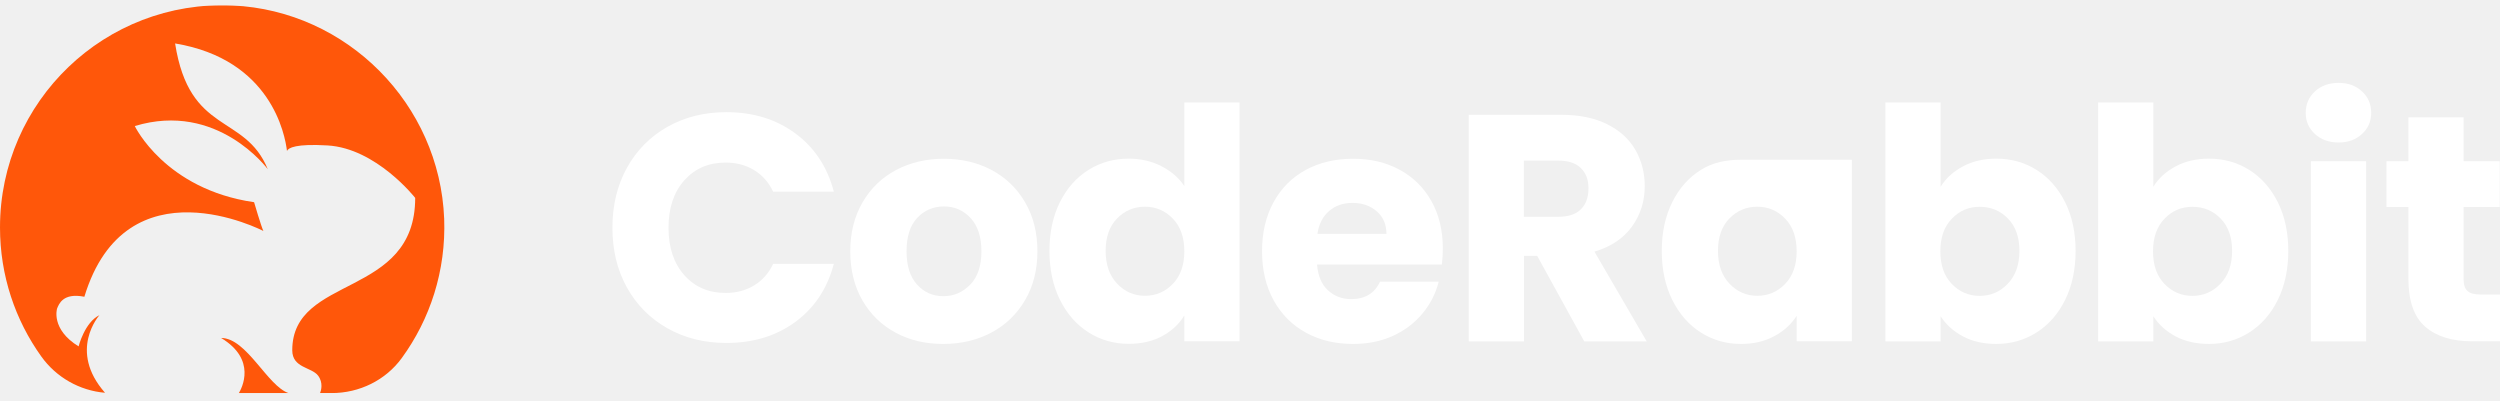
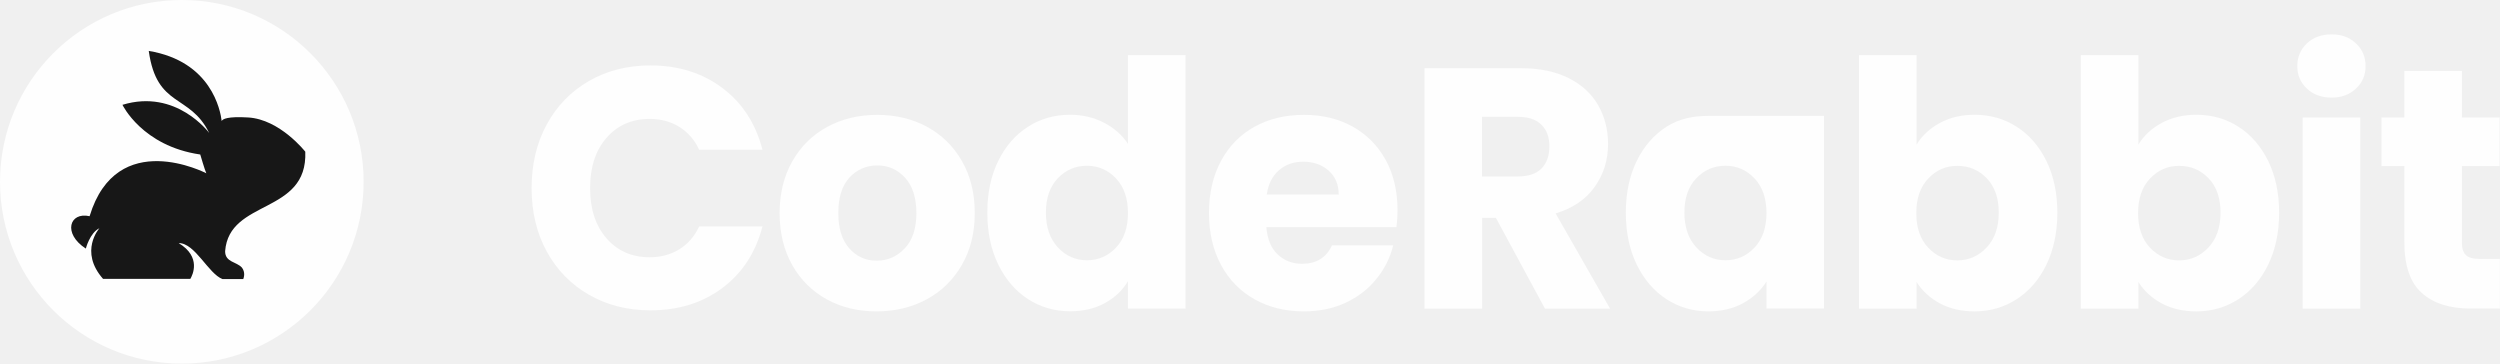
- <svg xmlns="http://www.w3.org/2000/svg" width="206" height="33" viewBox="0 0 206 33" fill="none">
-   <g clip-path="url(#clip0_760_432)">
-     <mask id="mask0_760_432" style="mask-type:luminance" maskUnits="userSpaceOnUse" x="0" y="0" width="206" height="33">
-       <path d="M206 0.436H0V32.398H206V0.436Z" fill="white" />
-     </mask>
-     <g mask="url(#mask0_760_432)">
-       <path d="M51.657 13.831C52.456 12.388 53.569 11.258 54.996 10.452C56.424 9.645 58.045 9.242 59.852 9.242C62.07 9.242 63.965 9.831 65.546 11C67.126 12.17 68.175 13.767 68.707 15.791H63.707C63.336 15.009 62.803 14.42 62.126 14.009C61.441 13.597 60.666 13.396 59.795 13.396C58.392 13.396 57.263 13.88 56.392 14.855C55.521 15.831 55.085 17.138 55.085 18.767C55.085 20.396 55.521 21.703 56.392 22.679C57.263 23.655 58.392 24.139 59.795 24.139C60.666 24.139 61.441 23.937 62.126 23.526C62.812 23.114 63.336 22.526 63.707 21.743H68.707C68.175 23.767 67.118 25.356 65.546 26.518C63.965 27.679 62.07 28.26 59.852 28.26C58.045 28.26 56.424 27.857 54.996 27.05C53.569 26.244 52.456 25.122 51.657 23.687C50.859 22.251 50.464 20.614 50.464 18.767C50.464 16.92 50.859 15.275 51.657 13.831Z" fill="white" />
-       <path d="M73.804 27.414C72.643 26.793 71.731 25.906 71.062 24.752C70.401 23.599 70.062 22.252 70.062 20.712C70.062 19.171 70.401 17.84 71.07 16.679C71.748 15.518 72.667 14.63 73.837 14.009C75.006 13.389 76.321 13.082 77.772 13.082C79.224 13.082 80.539 13.389 81.708 14.009C82.877 14.63 83.797 15.518 84.474 16.679C85.152 17.84 85.483 19.187 85.483 20.712C85.483 22.236 85.144 23.583 84.458 24.744C83.773 25.906 82.845 26.793 81.668 27.414C80.49 28.035 79.176 28.341 77.716 28.341C76.256 28.341 74.958 28.035 73.796 27.414H73.804ZM79.95 23.454C80.563 22.817 80.869 21.905 80.869 20.712C80.869 19.518 80.571 18.615 79.982 17.97C79.385 17.332 78.659 17.01 77.788 17.01C76.917 17.01 76.167 17.324 75.579 17.953C74.99 18.582 74.7 19.502 74.7 20.704C74.7 21.905 74.99 22.809 75.562 23.446C76.135 24.083 76.861 24.405 77.732 24.405C78.603 24.405 79.345 24.083 79.95 23.446V23.454Z" fill="white" />
-       <path d="M87.338 16.662C87.91 15.508 88.701 14.621 89.693 14C90.685 13.379 91.79 13.073 93.015 13.073C93.991 13.073 94.879 13.274 95.685 13.686C96.492 14.097 97.129 14.645 97.588 15.331V8.443H102.137V28.122H97.588V25.993C97.161 26.703 96.556 27.267 95.766 27.695C94.975 28.122 94.056 28.332 93.015 28.332C91.79 28.332 90.685 28.017 89.693 27.388C88.701 26.759 87.918 25.864 87.338 24.703C86.765 23.541 86.475 22.203 86.475 20.67C86.475 19.138 86.765 17.807 87.338 16.654V16.662ZM96.645 18.017C96.016 17.363 95.249 17.033 94.346 17.033C93.443 17.033 92.677 17.355 92.048 18C91.418 18.646 91.104 19.541 91.104 20.67C91.104 21.799 91.418 22.703 92.048 23.372C92.677 24.033 93.443 24.372 94.346 24.372C95.249 24.372 96.016 24.041 96.645 23.388C97.274 22.735 97.588 21.84 97.588 20.702C97.588 19.565 97.274 18.67 96.645 18.017Z" fill="white" />
-       <path d="M118.816 21.8H108.525C108.597 22.72 108.896 23.43 109.412 23.913C109.936 24.397 110.581 24.647 111.34 24.647C112.477 24.647 113.267 24.172 113.711 23.212H118.55C118.3 24.188 117.856 25.067 117.203 25.841C116.558 26.623 115.743 27.236 114.767 27.68C113.791 28.123 112.703 28.341 111.493 28.341C110.041 28.341 108.743 28.035 107.613 27.414C106.476 26.793 105.589 25.906 104.952 24.752C104.315 23.599 103.992 22.252 103.992 20.712C103.992 19.171 104.307 17.824 104.936 16.671C105.565 15.518 106.444 14.63 107.581 14.009C108.718 13.389 110.017 13.082 111.493 13.082C112.969 13.082 114.203 13.38 115.324 13.985C116.437 14.59 117.316 15.445 117.945 16.566C118.574 17.679 118.889 18.986 118.889 20.478C118.889 20.905 118.864 21.349 118.808 21.808L118.816 21.8ZM114.243 19.276C114.243 18.494 113.977 17.873 113.445 17.413C112.912 16.953 112.251 16.719 111.452 16.719C110.654 16.719 110.049 16.937 109.525 17.381C109.001 17.824 108.678 18.453 108.557 19.268H114.251L114.243 19.276Z" fill="white" />
-       <path d="M130.543 28.13L126.663 21.081H125.575V28.13H121.026V9.459H128.656C130.131 9.459 131.382 9.717 132.422 10.233C133.462 10.749 134.237 11.451 134.753 12.346C135.269 13.242 135.527 14.242 135.527 15.338C135.527 16.581 135.18 17.685 134.479 18.661C133.777 19.637 132.745 20.331 131.382 20.734L135.688 28.13H130.551H130.543ZM125.567 17.863H128.389C129.22 17.863 129.849 17.661 130.26 17.25C130.68 16.839 130.89 16.266 130.89 15.524C130.89 14.782 130.68 14.258 130.26 13.846C129.841 13.435 129.22 13.233 128.389 13.233H125.567V17.863Z" fill="white" />
-       <path d="M137.793 16.662C138.366 15.509 139.156 14.622 140.148 14.001C141.14 13.38 142.253 13.162 143.471 13.162H152.593V28.123H148.044V26.026C147.6 26.72 146.987 27.276 146.197 27.703C145.407 28.131 144.487 28.341 143.447 28.341C142.237 28.341 141.14 28.026 140.148 27.397C139.156 26.768 138.374 25.873 137.793 24.711C137.221 23.55 136.93 22.211 136.93 20.679C136.93 19.146 137.221 17.816 137.793 16.662ZM147.1 18.017C146.471 17.364 145.705 17.033 144.802 17.033C143.898 17.033 143.132 17.356 142.503 18.001C141.874 18.646 141.56 19.542 141.56 20.671C141.56 21.8 141.874 22.703 142.503 23.372C143.132 24.034 143.898 24.373 144.802 24.373C145.705 24.373 146.471 24.042 147.1 23.389C147.729 22.735 148.044 21.84 148.044 20.703C148.044 19.566 147.729 18.671 147.1 18.017Z" fill="white" />
-       <path d="M161.747 13.71C162.545 13.282 163.457 13.073 164.489 13.073C165.715 13.073 166.82 13.379 167.812 14C168.804 14.621 169.586 15.508 170.167 16.662C170.74 17.815 171.03 19.154 171.03 20.678C171.03 22.203 170.74 23.549 170.167 24.711C169.594 25.872 168.804 26.767 167.812 27.396C166.82 28.026 165.715 28.34 164.489 28.34C163.441 28.34 162.529 28.13 161.747 27.719C160.965 27.3 160.352 26.751 159.908 26.058V28.13H155.359V8.443H159.908V15.387C160.336 14.694 160.949 14.137 161.747 13.71ZM165.457 18.009C164.828 17.363 164.054 17.041 163.126 17.041C162.199 17.041 161.457 17.371 160.828 18.025C160.198 18.678 159.884 19.573 159.884 20.71C159.884 21.848 160.198 22.743 160.828 23.396C161.457 24.049 162.223 24.38 163.126 24.38C164.029 24.38 164.804 24.049 165.441 23.38C166.078 22.719 166.401 21.815 166.401 20.678C166.401 19.541 166.086 18.654 165.457 18.009Z" fill="white" />
-       <path d="M179.272 13.71C180.071 13.282 180.982 13.073 182.015 13.073C183.24 13.073 184.345 13.379 185.337 14C186.329 14.621 187.112 15.508 187.692 16.662C188.265 17.815 188.555 19.154 188.555 20.678C188.555 22.203 188.265 23.549 187.692 24.711C187.12 25.872 186.329 26.767 185.337 27.396C184.345 28.026 183.24 28.34 182.015 28.34C180.966 28.34 180.055 28.13 179.272 27.719C178.49 27.3 177.877 26.751 177.434 26.058V28.13H172.885V8.443H177.434V15.387C177.861 14.694 178.474 14.137 179.272 13.71ZM182.982 18.009C182.353 17.363 181.579 17.041 180.652 17.041C179.724 17.041 178.982 17.372 178.353 18.025C177.724 18.678 177.409 19.573 177.409 20.71C177.409 21.848 177.724 22.743 178.353 23.396C178.982 24.049 179.748 24.38 180.652 24.38C181.555 24.38 182.329 24.049 182.966 23.38C183.603 22.719 183.926 21.815 183.926 20.678C183.926 19.541 183.611 18.654 182.982 18.009Z" fill="white" />
-       <path d="M190.749 11.04C190.241 10.572 189.991 9.992 189.991 9.298C189.991 8.604 190.241 8 190.749 7.532C191.257 7.064 191.902 6.83 192.701 6.83C193.499 6.83 194.12 7.064 194.628 7.532C195.136 8 195.386 8.588 195.386 9.298C195.386 10.008 195.136 10.572 194.628 11.04C194.12 11.508 193.483 11.742 192.701 11.742C191.918 11.742 191.249 11.508 190.749 11.04ZM194.967 13.29V28.13H190.418V13.282H194.967V13.29Z" fill="white" />
-       <path d="M206.001 24.268V28.123H203.686C202.041 28.123 200.75 27.72 199.831 26.913C198.911 26.107 198.452 24.792 198.452 22.961V17.058H196.645V13.283H198.452V9.67H203V13.283H205.976V17.058H203V23.018C203 23.461 203.105 23.784 203.323 23.977C203.533 24.171 203.888 24.268 204.388 24.268H206.009H206.001Z" fill="white" />
-       <path d="M23.792 32.397C22.034 31.816 20.332 27.848 18.219 27.848C21.179 29.63 19.921 31.993 19.679 32.397H23.8H23.792Z" fill="#FF570A" />
-       <path d="M36.6 18.017C36.229 8.581 28.599 0.886 19.171 0.451C8.662 -0.025 0 8.347 0 18.743C0 22.711 1.258 26.38 3.403 29.373C4.637 31.099 6.565 32.187 8.654 32.365C5.581 28.881 8.194 25.969 8.194 25.969C6.976 26.558 6.476 28.542 6.476 28.542C4.17 27.122 4.702 25.429 4.702 25.429C4.847 25.074 5.178 24.098 6.952 24.453C10.388 13.137 21.703 19.033 21.703 19.033C21.526 18.678 20.937 16.662 20.937 16.662C13.59 15.597 11.106 10.387 11.106 10.387C17.921 8.314 22.066 13.944 22.066 13.944C20.171 9.323 15.614 11.162 14.428 3.58C22.34 4.895 23.486 11.097 23.647 12.436C23.76 12.178 24.389 11.831 26.986 11.984C31.011 12.218 34.212 16.307 34.212 16.307C34.212 24.598 24.082 22.598 24.082 28.864C24.082 30.332 25.679 30.244 26.212 30.953C26.647 31.534 26.462 32.179 26.373 32.389H27.333C29.607 32.389 31.769 31.34 33.107 29.502C35.438 26.3 36.761 22.316 36.6 18.009V18.017Z" fill="#FF570A" />
-     </g>
-   </g>
-   <defs>
-     <clipPath id="clip0_760_432">
-       <rect width="206" height="33" fill="white" />
-     </clipPath>
-   </defs>
+ <svg xmlns="http://www.w3.org/2000/svg" width="2152" height="313" viewBox="0 0 2152 313" fill="none">
+   <path d="M470.612 107.186C479.309 91.183 491.434 78.666 506.984 69.725C522.537 60.785 540.195 56.315 559.876 56.315C584.032 56.315 604.676 62.841 621.898 75.805C639.121 88.769 650.537 106.471 656.337 128.912H601.868C597.827 120.24 592.027 113.714 584.645 109.154C577.178 104.594 568.747 102.359 559.256 102.359C543.971 102.359 531.672 107.723 522.181 118.541C512.695 129.359 507.95 143.843 507.95 161.903C507.95 179.963 512.695 194.447 522.181 205.265C531.672 216.083 543.971 221.448 559.256 221.448C568.747 221.448 577.178 219.212 584.645 214.653C592.113 210.093 597.827 203.566 601.868 194.894H656.337C650.537 217.335 639.029 234.948 621.898 247.822C604.676 260.697 584.032 267.134 559.876 267.134C540.195 267.134 522.537 262.664 506.984 253.723C491.434 244.782 479.309 232.355 470.612 216.441C461.914 200.527 457.609 182.377 457.609 161.903C457.609 141.429 461.914 123.191 470.612 107.186Z" fill="#FEFEFE" />
+   <path d="M711.861 257.747C699.212 250.863 689.286 241.028 681.99 228.243C674.786 215.458 671.095 200.527 671.095 183.451C671.095 166.374 674.786 151.622 682.082 138.748C689.457 125.873 699.476 116.039 712.216 109.154C724.951 102.27 739.273 98.873 755.085 98.873C770.904 98.873 785.22 102.27 797.96 109.154C810.701 116.039 820.713 125.873 828.095 138.748C835.477 151.622 839.076 166.553 839.076 183.451C839.076 200.349 835.385 215.279 827.917 228.153C820.449 241.028 810.345 250.863 797.519 257.747C784.693 264.631 770.376 268.029 754.472 268.029C738.568 268.029 724.423 264.631 711.775 257.747H711.861ZM778.807 213.849C785.483 206.785 788.825 196.683 788.825 183.451C788.825 170.219 785.575 160.205 779.162 153.053C772.657 145.989 764.754 142.413 755.263 142.413C745.772 142.413 737.605 145.9 731.192 152.873C724.779 159.847 721.615 170.039 721.615 183.361C721.615 196.683 724.779 206.696 731.014 213.759C737.25 220.822 745.159 224.399 754.65 224.399C764.135 224.399 772.222 220.822 778.807 213.759V213.849Z" fill="#FEFEFE" />
+   <path d="M859.284 138.572C865.519 125.787 874.134 115.953 884.937 109.068C895.746 102.184 907.781 98.787 921.135 98.787C931.767 98.787 941.429 101.022 950.215 105.581C959.001 110.141 965.941 116.221 970.944 123.82V47.468H1020.5V265.618H970.944V242.015C966.291 249.883 959.7 256.141 951.092 260.88C942.484 265.618 932.465 267.943 921.135 267.943C907.781 267.943 895.746 264.456 884.937 257.482C874.134 250.508 865.611 240.585 859.284 227.71C853.049 214.835 849.885 199.994 849.885 183.007C849.885 166.02 853.049 151.268 859.284 138.483V138.572ZM960.669 153.592C953.814 146.351 945.47 142.685 935.629 142.685C925.789 142.685 917.444 146.261 910.59 153.414C903.741 160.566 900.314 170.49 900.314 183.007C900.314 195.524 903.741 205.538 910.59 212.958C917.444 220.29 925.789 224.044 935.629 224.044C945.47 224.044 953.814 220.379 960.669 213.137C967.523 205.895 970.944 195.971 970.944 183.364C970.944 170.758 967.523 160.835 960.669 153.592Z" fill="#FEFEFE" />
+   <path d="M1202.18 195.52H1090.08C1090.87 205.712 1094.12 213.581 1099.74 218.945C1105.45 224.309 1112.48 227.081 1120.74 227.081C1133.13 227.081 1141.73 221.806 1146.57 211.167H1199.28C1196.56 221.985 1191.73 231.73 1184.61 240.313C1177.58 248.985 1168.71 255.78 1158.08 260.697C1147.45 265.615 1135.58 268.029 1122.41 268.029C1106.6 268.029 1092.45 264.631 1080.15 257.747C1067.76 250.863 1058.1 241.028 1051.16 228.243C1044.22 215.458 1040.7 200.527 1040.7 183.451C1040.7 166.374 1044.13 151.443 1050.98 138.658C1057.84 125.873 1067.41 116.039 1079.8 109.154C1092.19 102.27 1106.33 98.873 1122.41 98.873C1138.48 98.873 1151.93 102.18 1164.14 108.886C1176.26 115.592 1185.84 125.069 1192.69 137.496C1199.54 149.834 1202.97 164.318 1202.97 180.858C1202.97 185.597 1202.71 190.514 1202.09 195.61L1202.18 195.52ZM1152.37 167.536C1152.37 158.864 1149.47 151.98 1143.67 146.883C1137.87 141.787 1130.67 139.194 1121.97 139.194C1113.27 139.194 1106.68 141.609 1100.97 146.526C1095.26 151.443 1091.75 158.417 1090.43 167.447H1152.46L1152.37 167.536Z" fill="#FEFEFE" />
+   <path d="M1329.92 265.699L1287.67 187.558H1275.8V265.699H1226.25V58.724H1309.37C1325.44 58.724 1339.06 61.585 1350.4 67.307C1361.73 73.029 1370.16 80.807 1375.78 90.732C1381.41 100.656 1384.22 111.742 1384.22 123.901C1384.22 137.67 1380.44 149.919 1372.8 160.737C1365.15 171.555 1353.91 179.244 1339.06 183.714L1385.97 265.699H1330.01H1329.92ZM1275.72 151.885H1306.47C1315.51 151.885 1322.37 149.65 1326.85 145.091C1331.42 140.531 1333.7 134.183 1333.7 125.957C1333.7 117.732 1331.42 111.921 1326.85 107.361C1322.28 102.801 1315.51 100.566 1306.47 100.566H1275.72V151.885Z" fill="#FEFEFE" />
+   <path d="M1408.9 138.562C1415.15 125.777 1423.75 115.942 1434.56 109.058C1445.37 102.174 1457.49 99.76 1470.76 99.76H1570.12V265.608H1520.57V242.362C1515.74 250.051 1509.06 256.22 1500.45 260.959C1491.84 265.697 1481.83 268.022 1470.49 268.022C1457.32 268.022 1445.37 264.535 1434.56 257.561C1423.75 250.588 1415.23 240.664 1408.9 227.789C1402.67 214.914 1399.51 200.073 1399.51 183.086C1399.51 166.099 1402.67 151.347 1408.9 138.562ZM1510.29 153.582C1503.44 146.34 1495.09 142.675 1485.26 142.675C1475.42 142.675 1467.06 146.251 1460.22 153.403C1453.36 160.556 1449.93 170.48 1449.93 182.997C1449.93 195.514 1453.36 205.527 1460.22 212.948C1467.06 220.279 1475.42 224.034 1485.26 224.034C1495.09 224.034 1503.44 220.369 1510.29 213.126C1517.14 205.884 1520.57 195.961 1520.57 183.354C1520.57 170.748 1517.14 160.824 1510.29 153.582Z" fill="#FEFEFE" />
+   <path d="M1669.83 105.85C1678.53 101.111 1688.46 98.787 1699.7 98.787C1713.06 98.787 1725.09 102.184 1735.9 109.068C1746.71 115.953 1755.23 125.787 1761.56 138.572C1767.79 151.358 1770.96 166.198 1770.96 183.096C1770.96 199.994 1767.79 214.925 1761.56 227.799C1755.32 240.674 1746.71 250.598 1735.9 257.572C1725.09 264.545 1713.06 268.032 1699.7 268.032C1688.28 268.032 1678.36 265.708 1669.83 261.148C1661.31 256.499 1654.63 250.419 1649.8 242.73V265.708H1600.25V47.468H1649.8V124.446C1654.46 116.757 1661.14 110.588 1669.83 105.85ZM1710.25 153.503C1703.4 146.351 1694.96 142.774 1684.86 142.774C1674.76 142.774 1666.67 146.44 1659.82 153.682C1652.97 160.924 1649.54 170.848 1649.54 183.454C1649.54 196.06 1652.97 205.984 1659.82 213.226C1666.67 220.468 1675.02 224.134 1684.86 224.134C1694.7 224.134 1703.13 220.468 1710.07 213.047C1717.01 205.716 1720.53 195.703 1720.53 183.096C1720.53 170.49 1717.1 160.655 1710.25 153.503Z" fill="#FEFEFE" />
+   <path d="M1860.75 105.85C1869.45 101.111 1879.38 98.787 1890.62 98.787C1903.98 98.787 1916.01 102.184 1926.82 109.068C1937.62 115.953 1946.15 125.787 1952.47 138.572C1958.71 151.358 1961.87 166.198 1961.87 183.096C1961.87 199.994 1958.71 214.925 1952.47 227.799C1946.23 240.674 1937.62 250.598 1926.82 257.572C1916.01 264.545 1903.98 268.032 1890.62 268.032C1879.2 268.032 1869.27 265.708 1860.75 261.148C1852.23 256.499 1845.55 250.419 1840.72 242.73V265.708H1791.17V47.468H1840.72V124.446C1845.37 116.757 1852.05 110.588 1860.75 105.85ZM1901.16 153.503C1894.31 146.351 1885.88 142.774 1875.77 142.774C1865.67 142.774 1857.59 146.44 1850.73 153.682C1843.89 160.924 1840.46 170.848 1840.46 183.454C1840.46 196.06 1843.89 205.984 1850.73 213.226C1857.59 220.468 1865.93 224.134 1875.77 224.134C1885.61 224.134 1894.05 220.468 1900.99 213.047C1907.93 205.716 1911.44 195.703 1911.44 183.096C1911.44 170.49 1908.02 160.655 1901.16 153.503Z" fill="#FEFEFE" />
+   <path d="M1985.77 76.251C1980.23 71.066 1977.51 64.629 1977.51 56.94C1977.51 49.251 1980.23 42.545 1985.77 37.36C1991.3 32.174 1998.33 29.581 2007.02 29.581C2015.72 29.581 2022.49 32.174 2028.02 37.36C2033.56 42.545 2036.28 49.071 2036.28 56.94C2036.28 64.807 2033.56 71.066 2028.02 76.251C2022.49 81.437 2015.54 84.029 2007.02 84.029C1998.5 84.029 1991.21 81.437 1985.77 76.251ZM2031.71 101.195V265.702H1982.16V101.106H2031.71V101.195Z" fill="#FEFEFE" />
+   <path d="M2151.9 222.875V265.611H2126.68C2108.76 265.611 2094.71 261.14 2084.69 252.2C2074.67 243.259 2069.67 228.686 2069.67 208.391V142.946H2049.99V101.104H2069.67V61.05H2119.22V101.104H2151.64V142.946H2119.22V209.017C2119.22 213.934 2120.36 217.511 2122.74 219.656C2125.02 221.802 2128.89 222.875 2134.33 222.875H2151.99H2151.9Z" fill="#FEFEFE" />
+   <path d="M156.513 313C242.945 313 313.013 242.933 313.013 156.5C313.013 70.067 242.945 0 156.513 0C70.08 0 0.013 70.067 0.013 156.5C0.013 242.933 70.08 313 156.513 313Z" fill="#FEFEFE" />
+   <path d="M262.786 130.577C262.786 130.577 240.981 102.703 213.571 101.109C195.883 100.065 191.598 102.428 190.83 104.188C189.732 95.062 181.932 52.782 128.046 43.822C134.925 93.271 163.334 80.387 180.065 114.469C180.065 114.469 151.832 76.094 105.416 90.223C105.416 90.223 122.334 125.74 172.374 132.997C172.374 132.997 176.384 146.741 177.593 149.161C177.593 149.161 100.527 108.971 77.127 186.106C59.712 182.161 53.871 201.066 73.887 213.98C73.887 213.98 77.293 200.455 85.586 196.442C85.586 196.442 67.789 216.29 88.717 240.061H163.831C165.646 237.054 173.679 221.236 153.812 209.263C167.836 209.062 179.251 235.515 191.532 240.243H209.395C209.999 238.774 211.263 234.376 208.295 230.419C203.721 225.172 193.706 225.882 193.795 216.179C197.254 171.04 264.938 184.902 262.786 130.577Z" fill="#171717" />
</svg>
